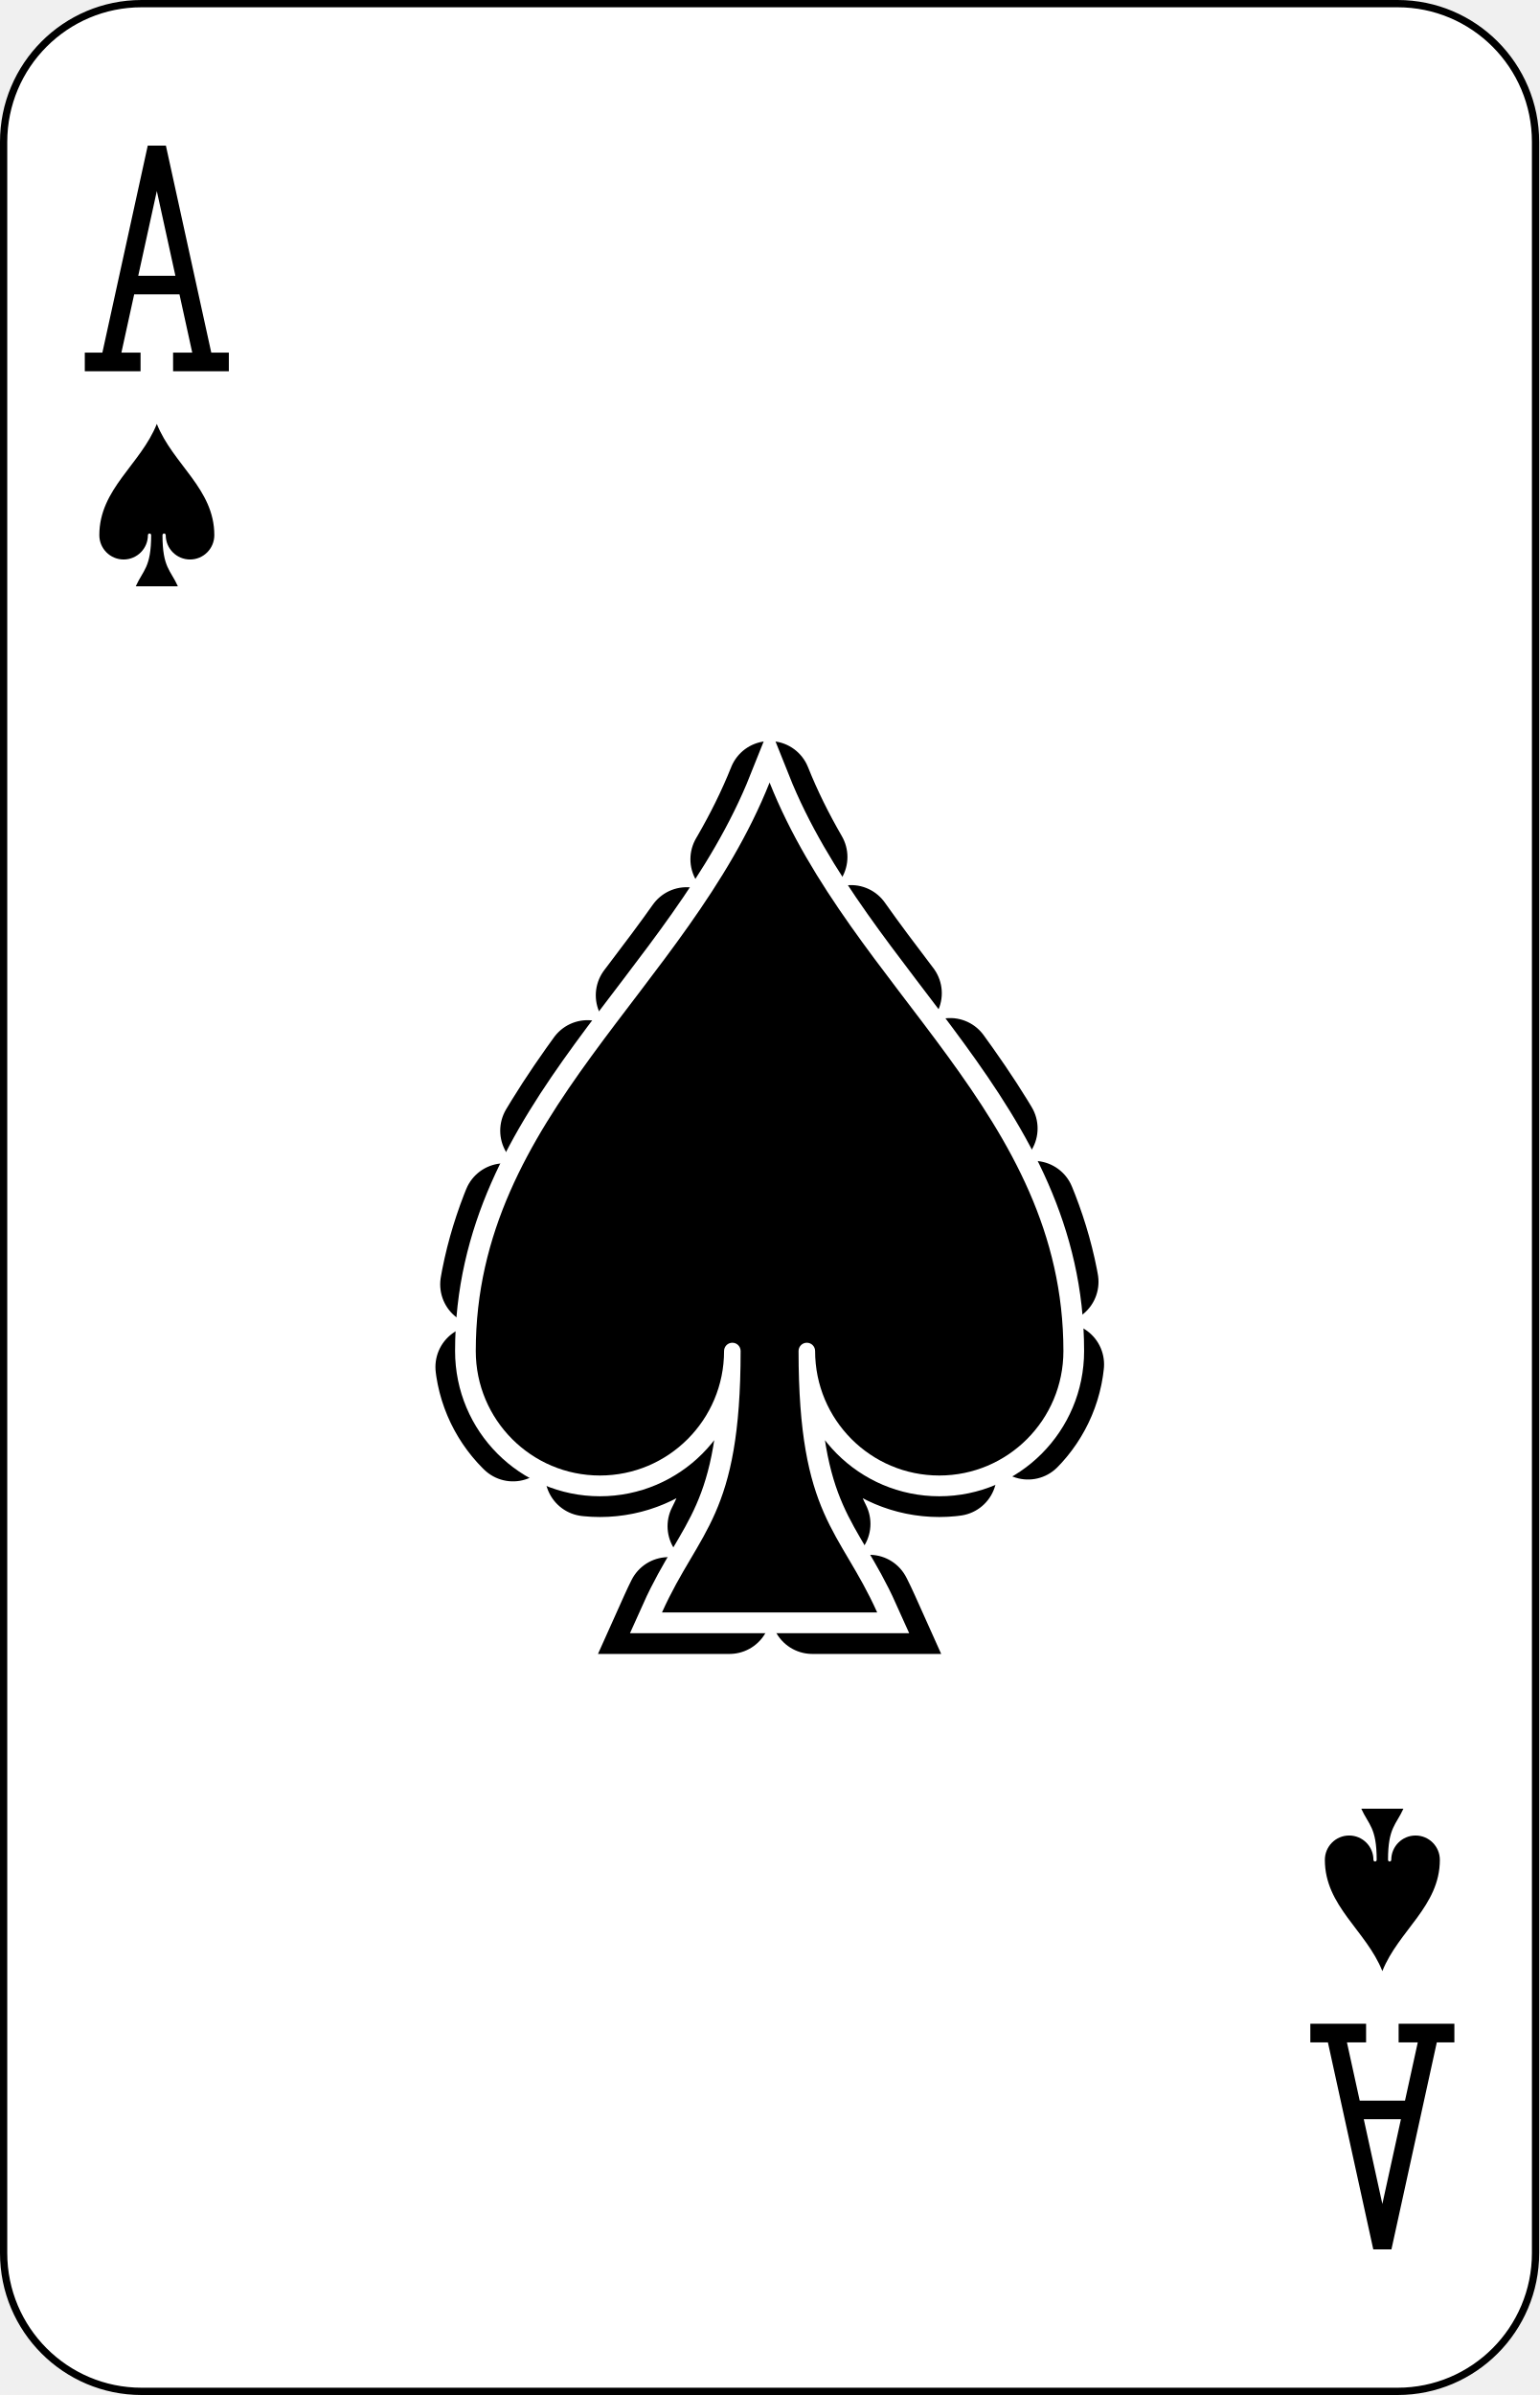
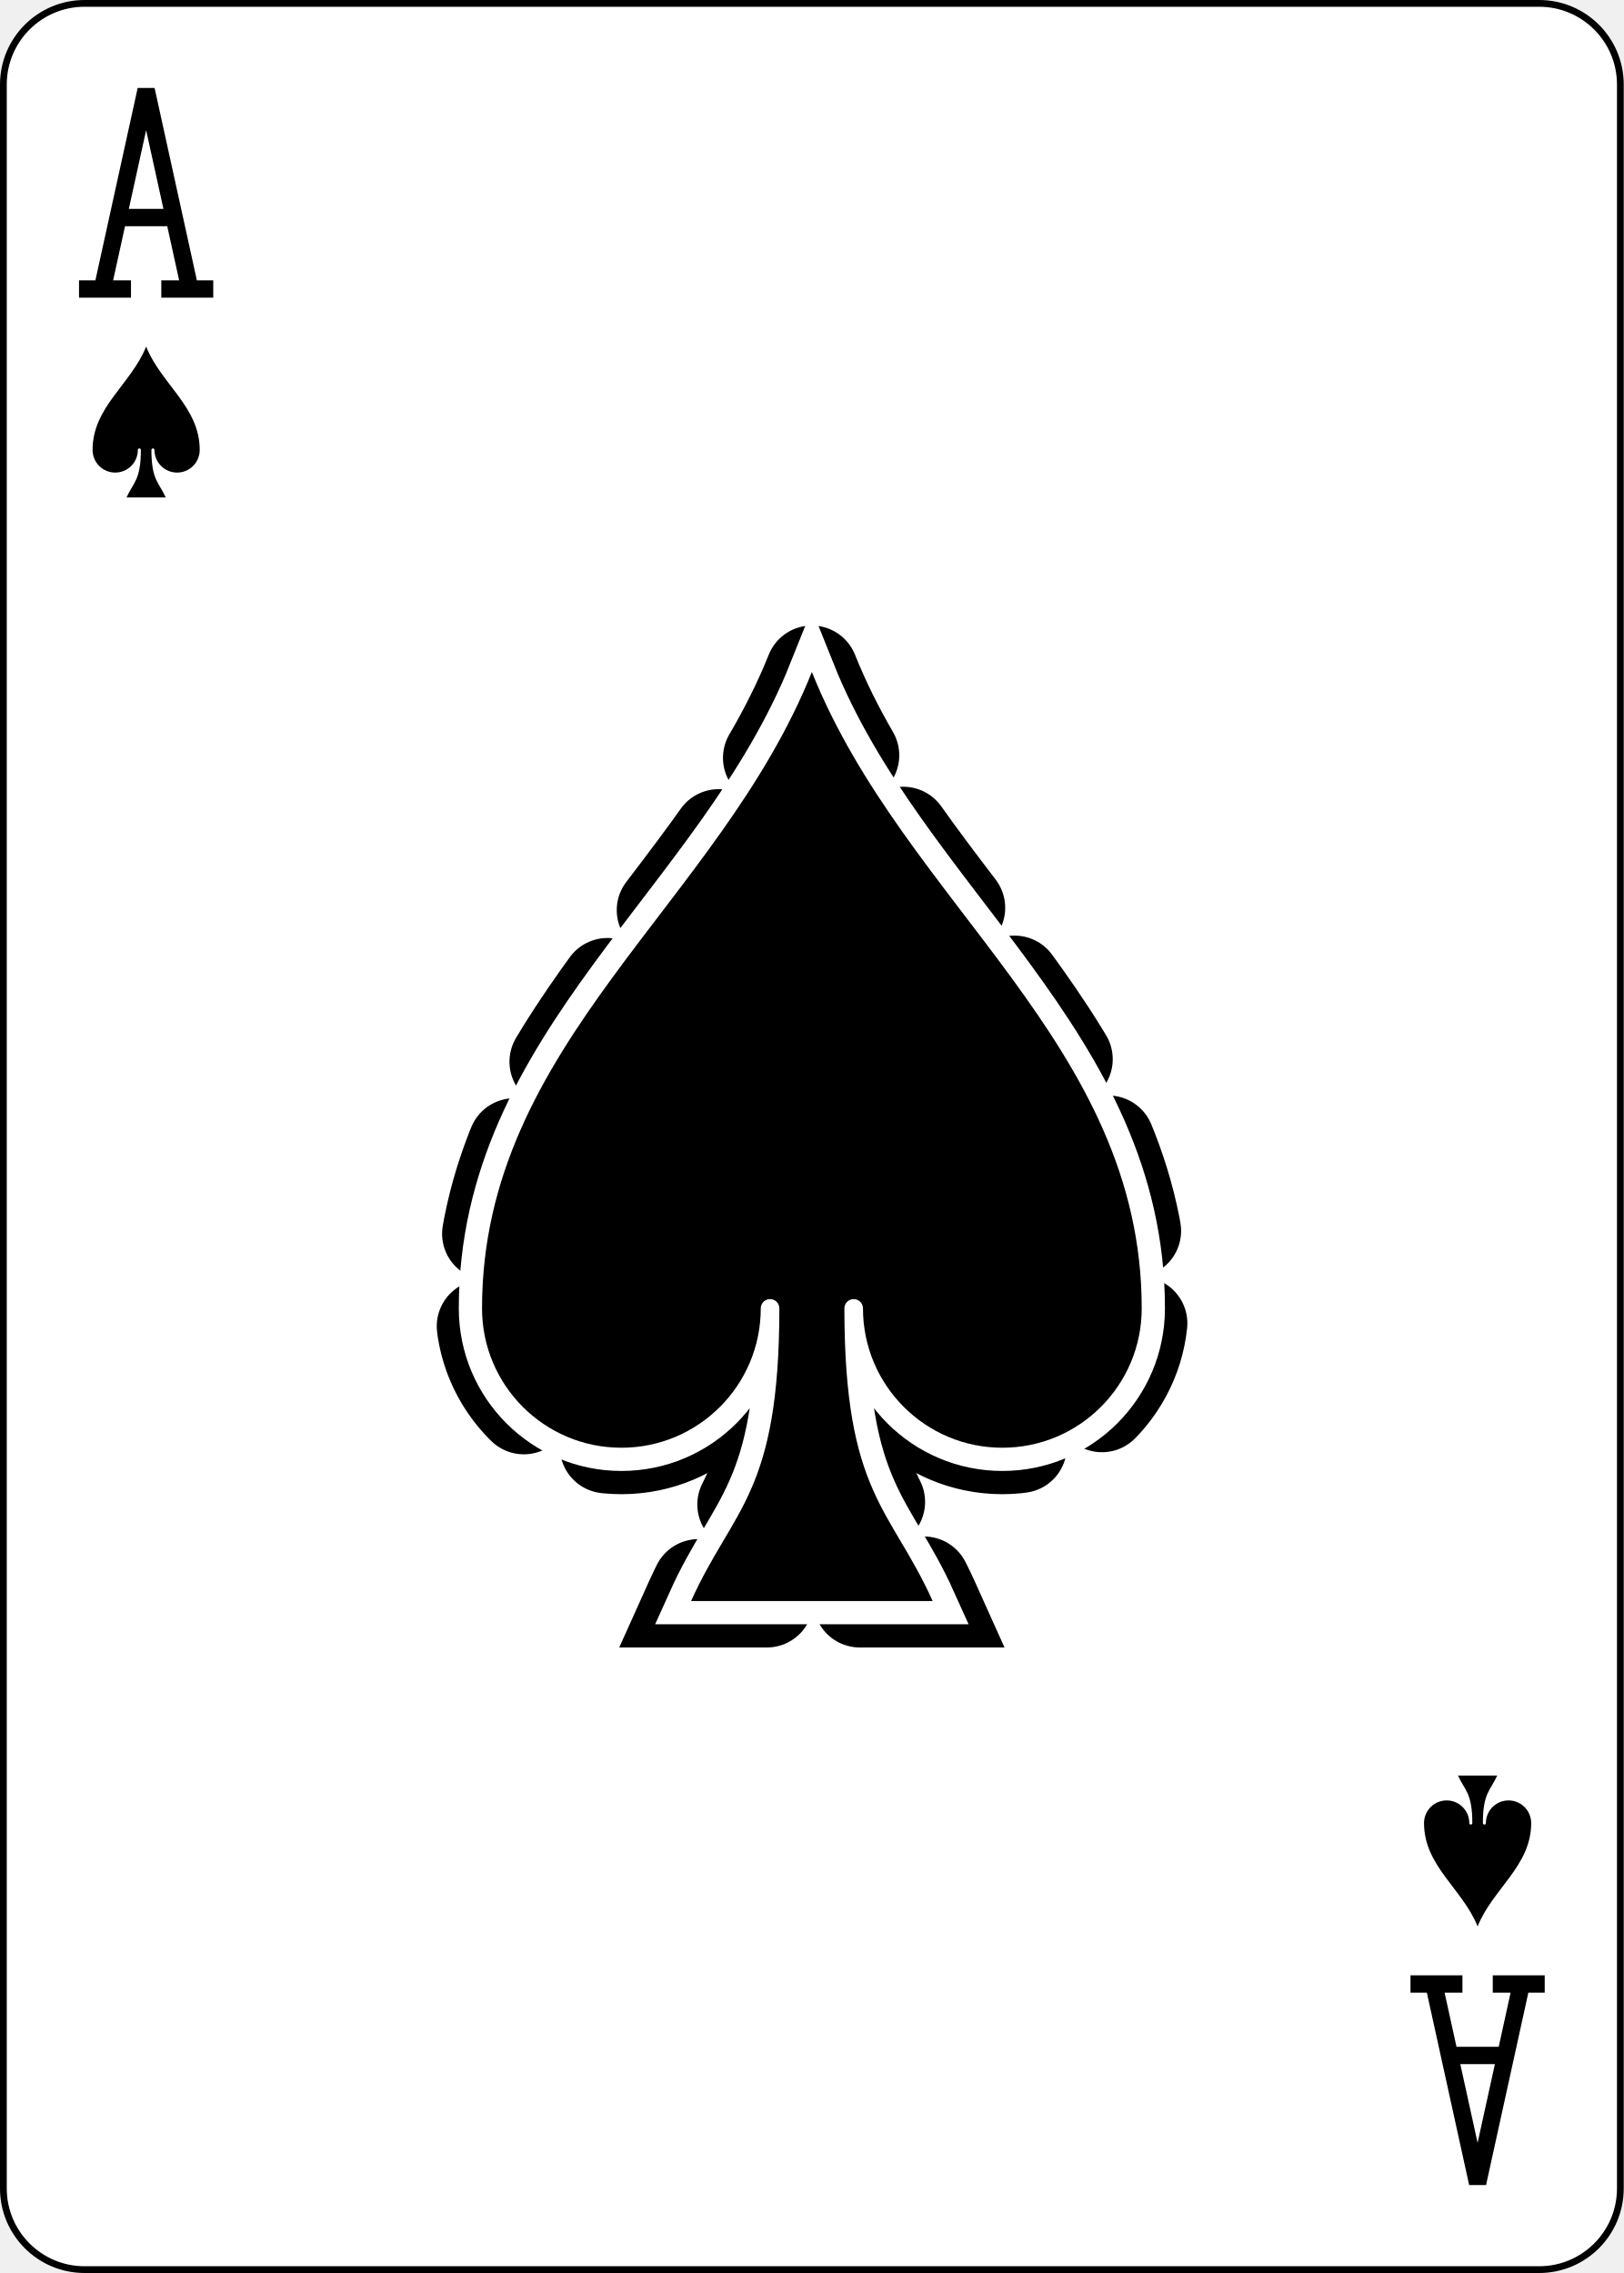
- <svg xmlns="http://www.w3.org/2000/svg" xmlns:xlink="http://www.w3.org/1999/xlink" class="card" face="AS" height="3.5in" preserveAspectRatio="none" viewBox="-106 -164.5 212 329" width="2.25in">
+ <svg xmlns="http://www.w3.org/2000/svg" xmlns:xlink="http://www.w3.org/1999/xlink" class="card" face="AS" height="3.5in" preserveAspectRatio="none" viewBox="-120 -168 240 336" width="2.5in">
  <defs>
    <symbol id="VSA" viewBox="-500 -500 1000 1000" preserveAspectRatio="xMinYMid">
      <path d="M-270 460L-110 460M-200 450L0 -460L200 450M110 460L270 460M-120 130L120 130" stroke="black" stroke-width="80" stroke-linecap="square" stroke-miterlimit="1.5" fill="none" />
    </symbol>
    <symbol id="SSA" viewBox="-600 -600 1200 1200" preserveAspectRatio="xMinYMid">
      <path d="M0 -500C100 -250 355 -100 355 185A150 150 0 0 1 55 185A10 10 0 0 0 35 185C35 385 85 400 130 500L-130 500C-85 400 -35 385 -35 185A10 10 0 0 0 -55 185A150 150 0 0 1 -355 185C-355 -100 -100 -250 0 -500Z" />
    </symbol>
  </defs>
-   <rect width="211" height="328" x="-105.5" y="-164" rx="19" ry="19" fill="white" stroke="black" />
-   <use xlink:href="#SSA" fill="black" height="136.8" width="136.8" x="-68.4" y="-68.4" stroke="black" stroke-width="100" stroke-dasharray="100,100" stroke-linecap="round" />
-   <use xlink:href="#SSA" fill="black" height="136.8" width="136.8" x="-68.4" y="-68.4" stroke="white" stroke-width="50" />
-   <use xlink:href="#SSA" fill="black" height="136.8" width="136.8" x="-68.4" y="-68.4" />
-   <use xlink:href="#VSA" height="32" width="32" x="-100.4" y="-145.5" />
-   <use xlink:href="#SSA" fill="black" height="26.769" width="26.769" x="-97.784" y="-108.5" />
+   <rect width="239" height="335" x="-119.5" y="-167.5" rx="12" ry="12" fill="white" stroke="black" />
+   <use xlink:href="#SSA" fill="black" height="164.8" width="164.8" x="-82.4" y="-82.4" stroke="black" stroke-width="100" stroke-dasharray="100,100" stroke-linecap="round" />
+   <use xlink:href="#SSA" fill="black" height="164.8" width="164.8" x="-82.4" y="-82.4" stroke="white" stroke-width="50" />
+   <use xlink:href="#SSA" fill="black" height="164.8" width="164.8" x="-82.4" y="-82.4" />
+   <use xlink:href="#VSA" height="32" width="32" x="-114.4" y="-156" />
+   <use xlink:href="#SSA" fill="black" height="26.769" width="26.769" x="-111.784" y="-119" />
  <g transform="rotate(180)">
-     <use xlink:href="#VSA" height="32" width="32" x="-100.4" y="-145.5" />
-     <use xlink:href="#SSA" fill="black" height="26.769" width="26.769" x="-97.784" y="-108.5" />
+     <use xlink:href="#VSA" height="32" width="32" x="-114.4" y="-156" />
+     <use xlink:href="#SSA" fill="black" height="26.769" width="26.769" x="-111.784" y="-119" />
  </g>
</svg>
